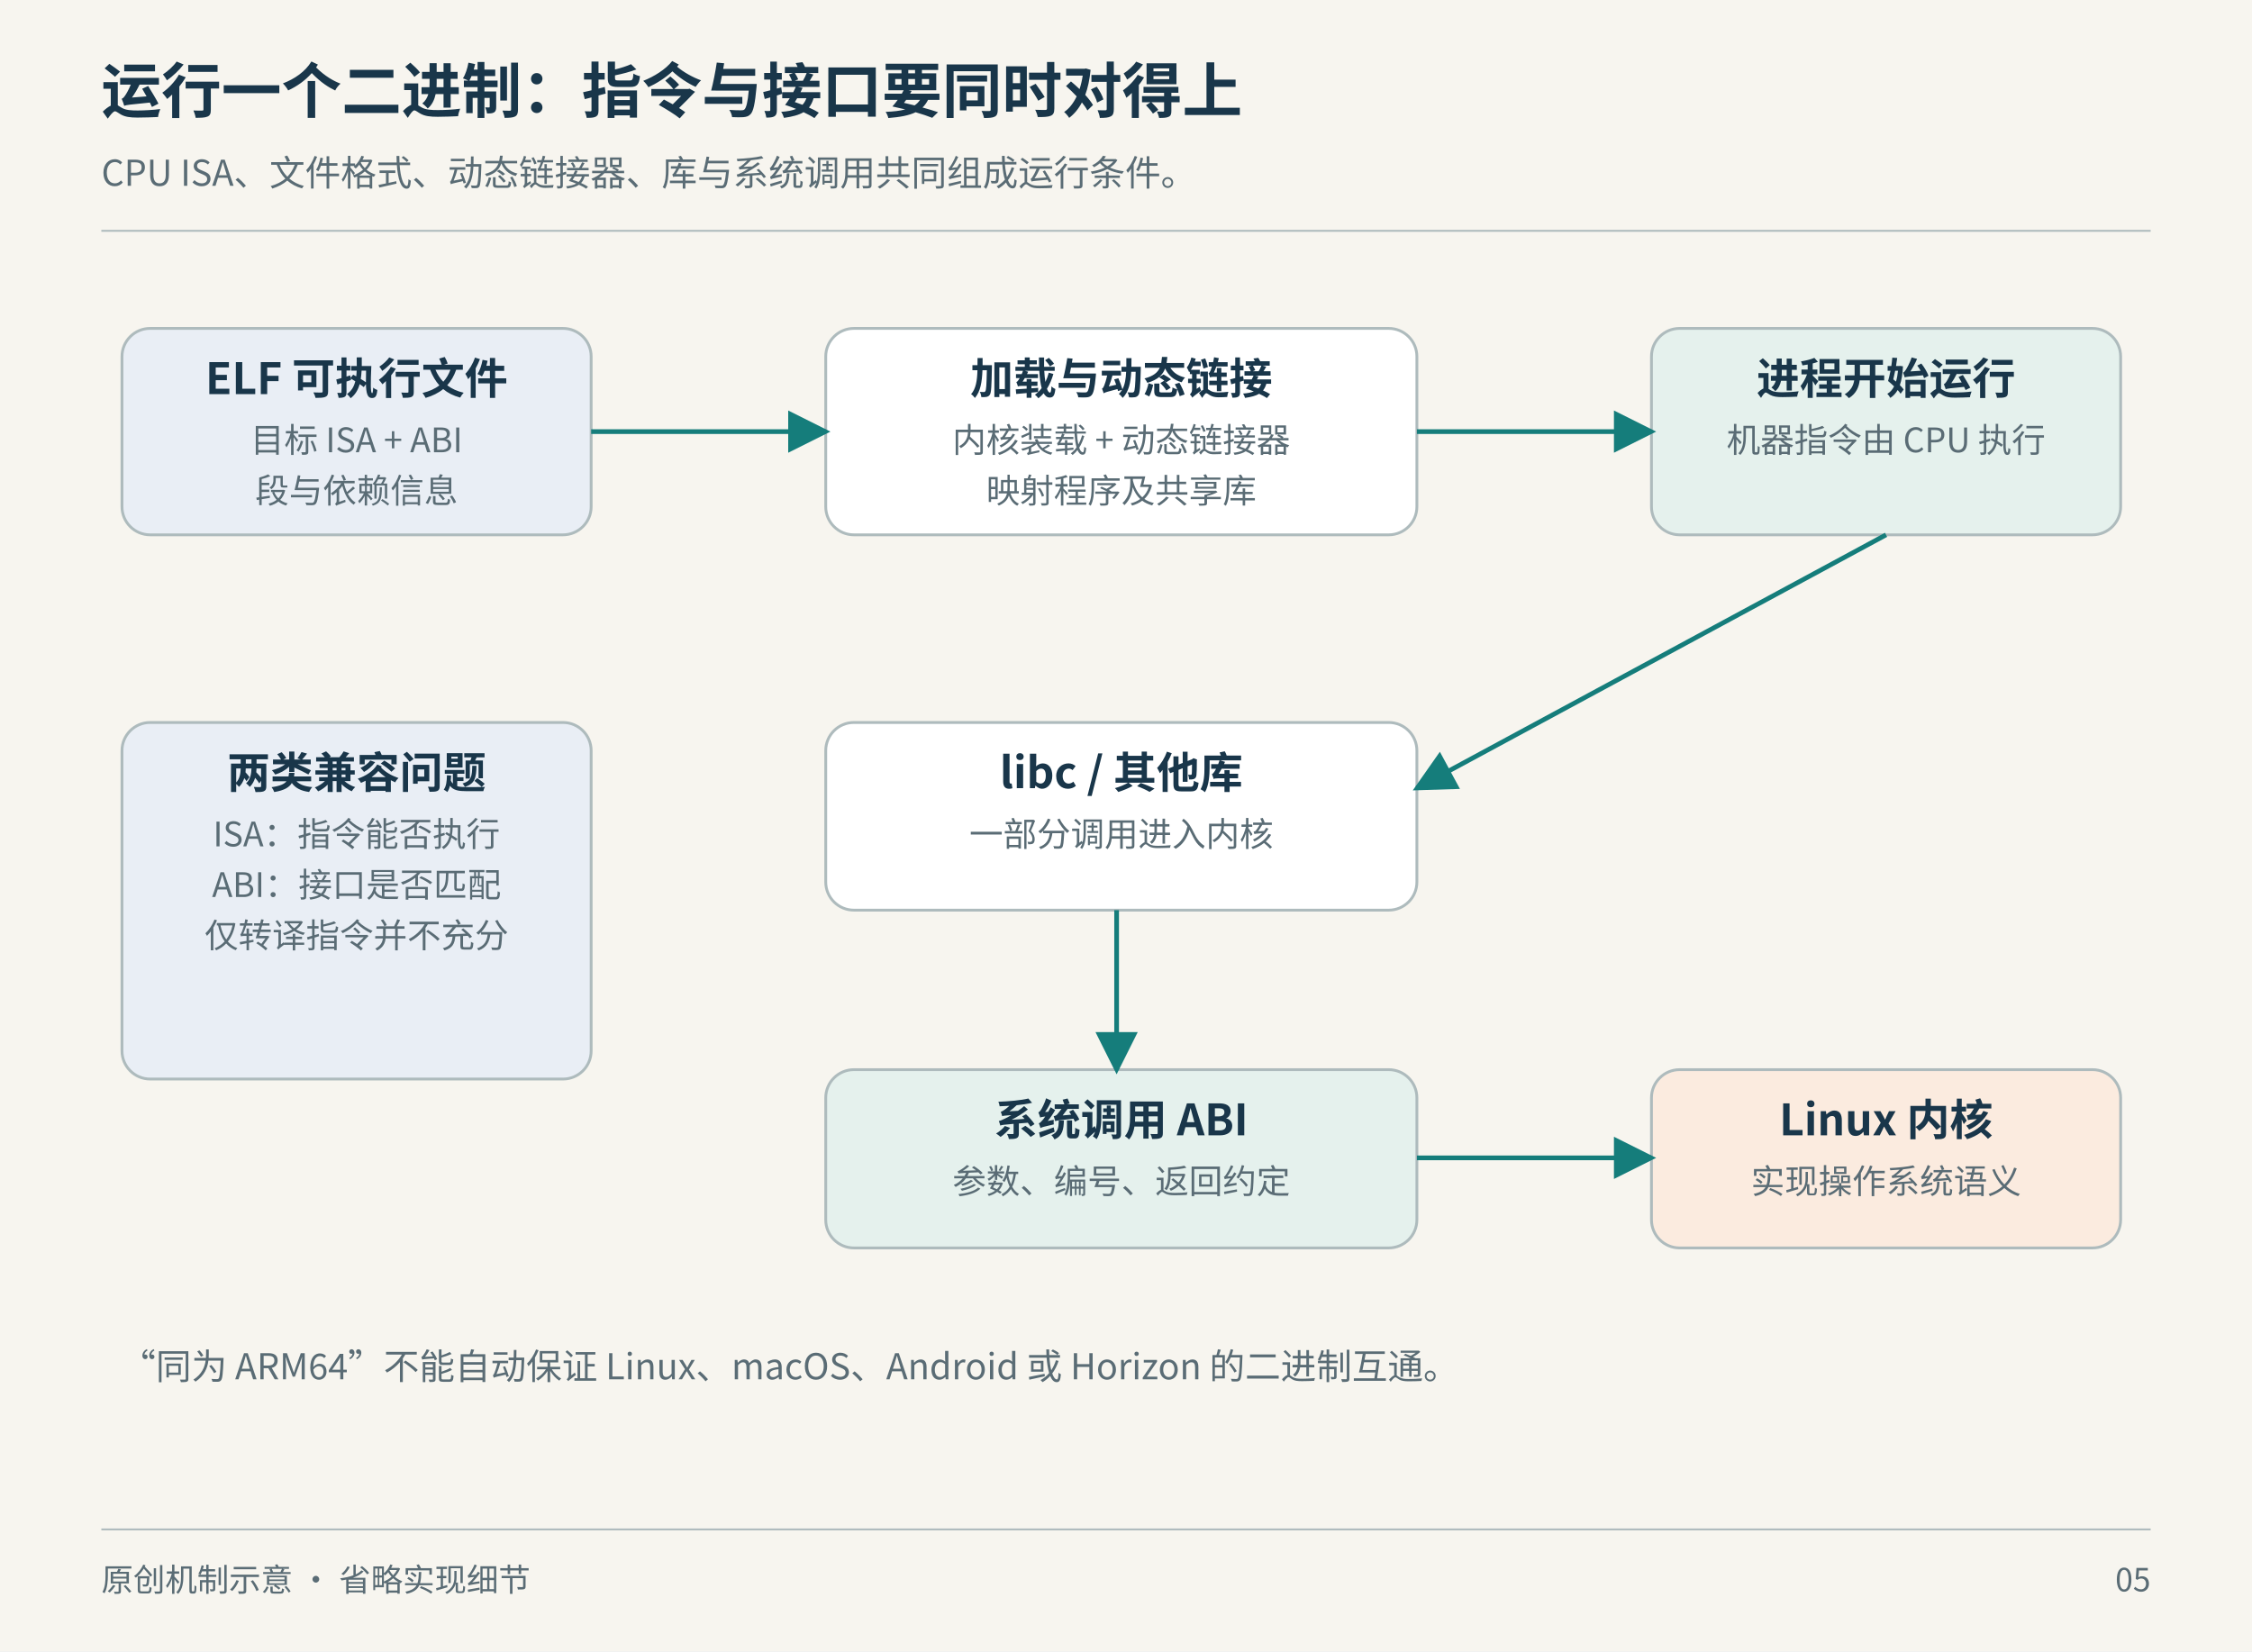
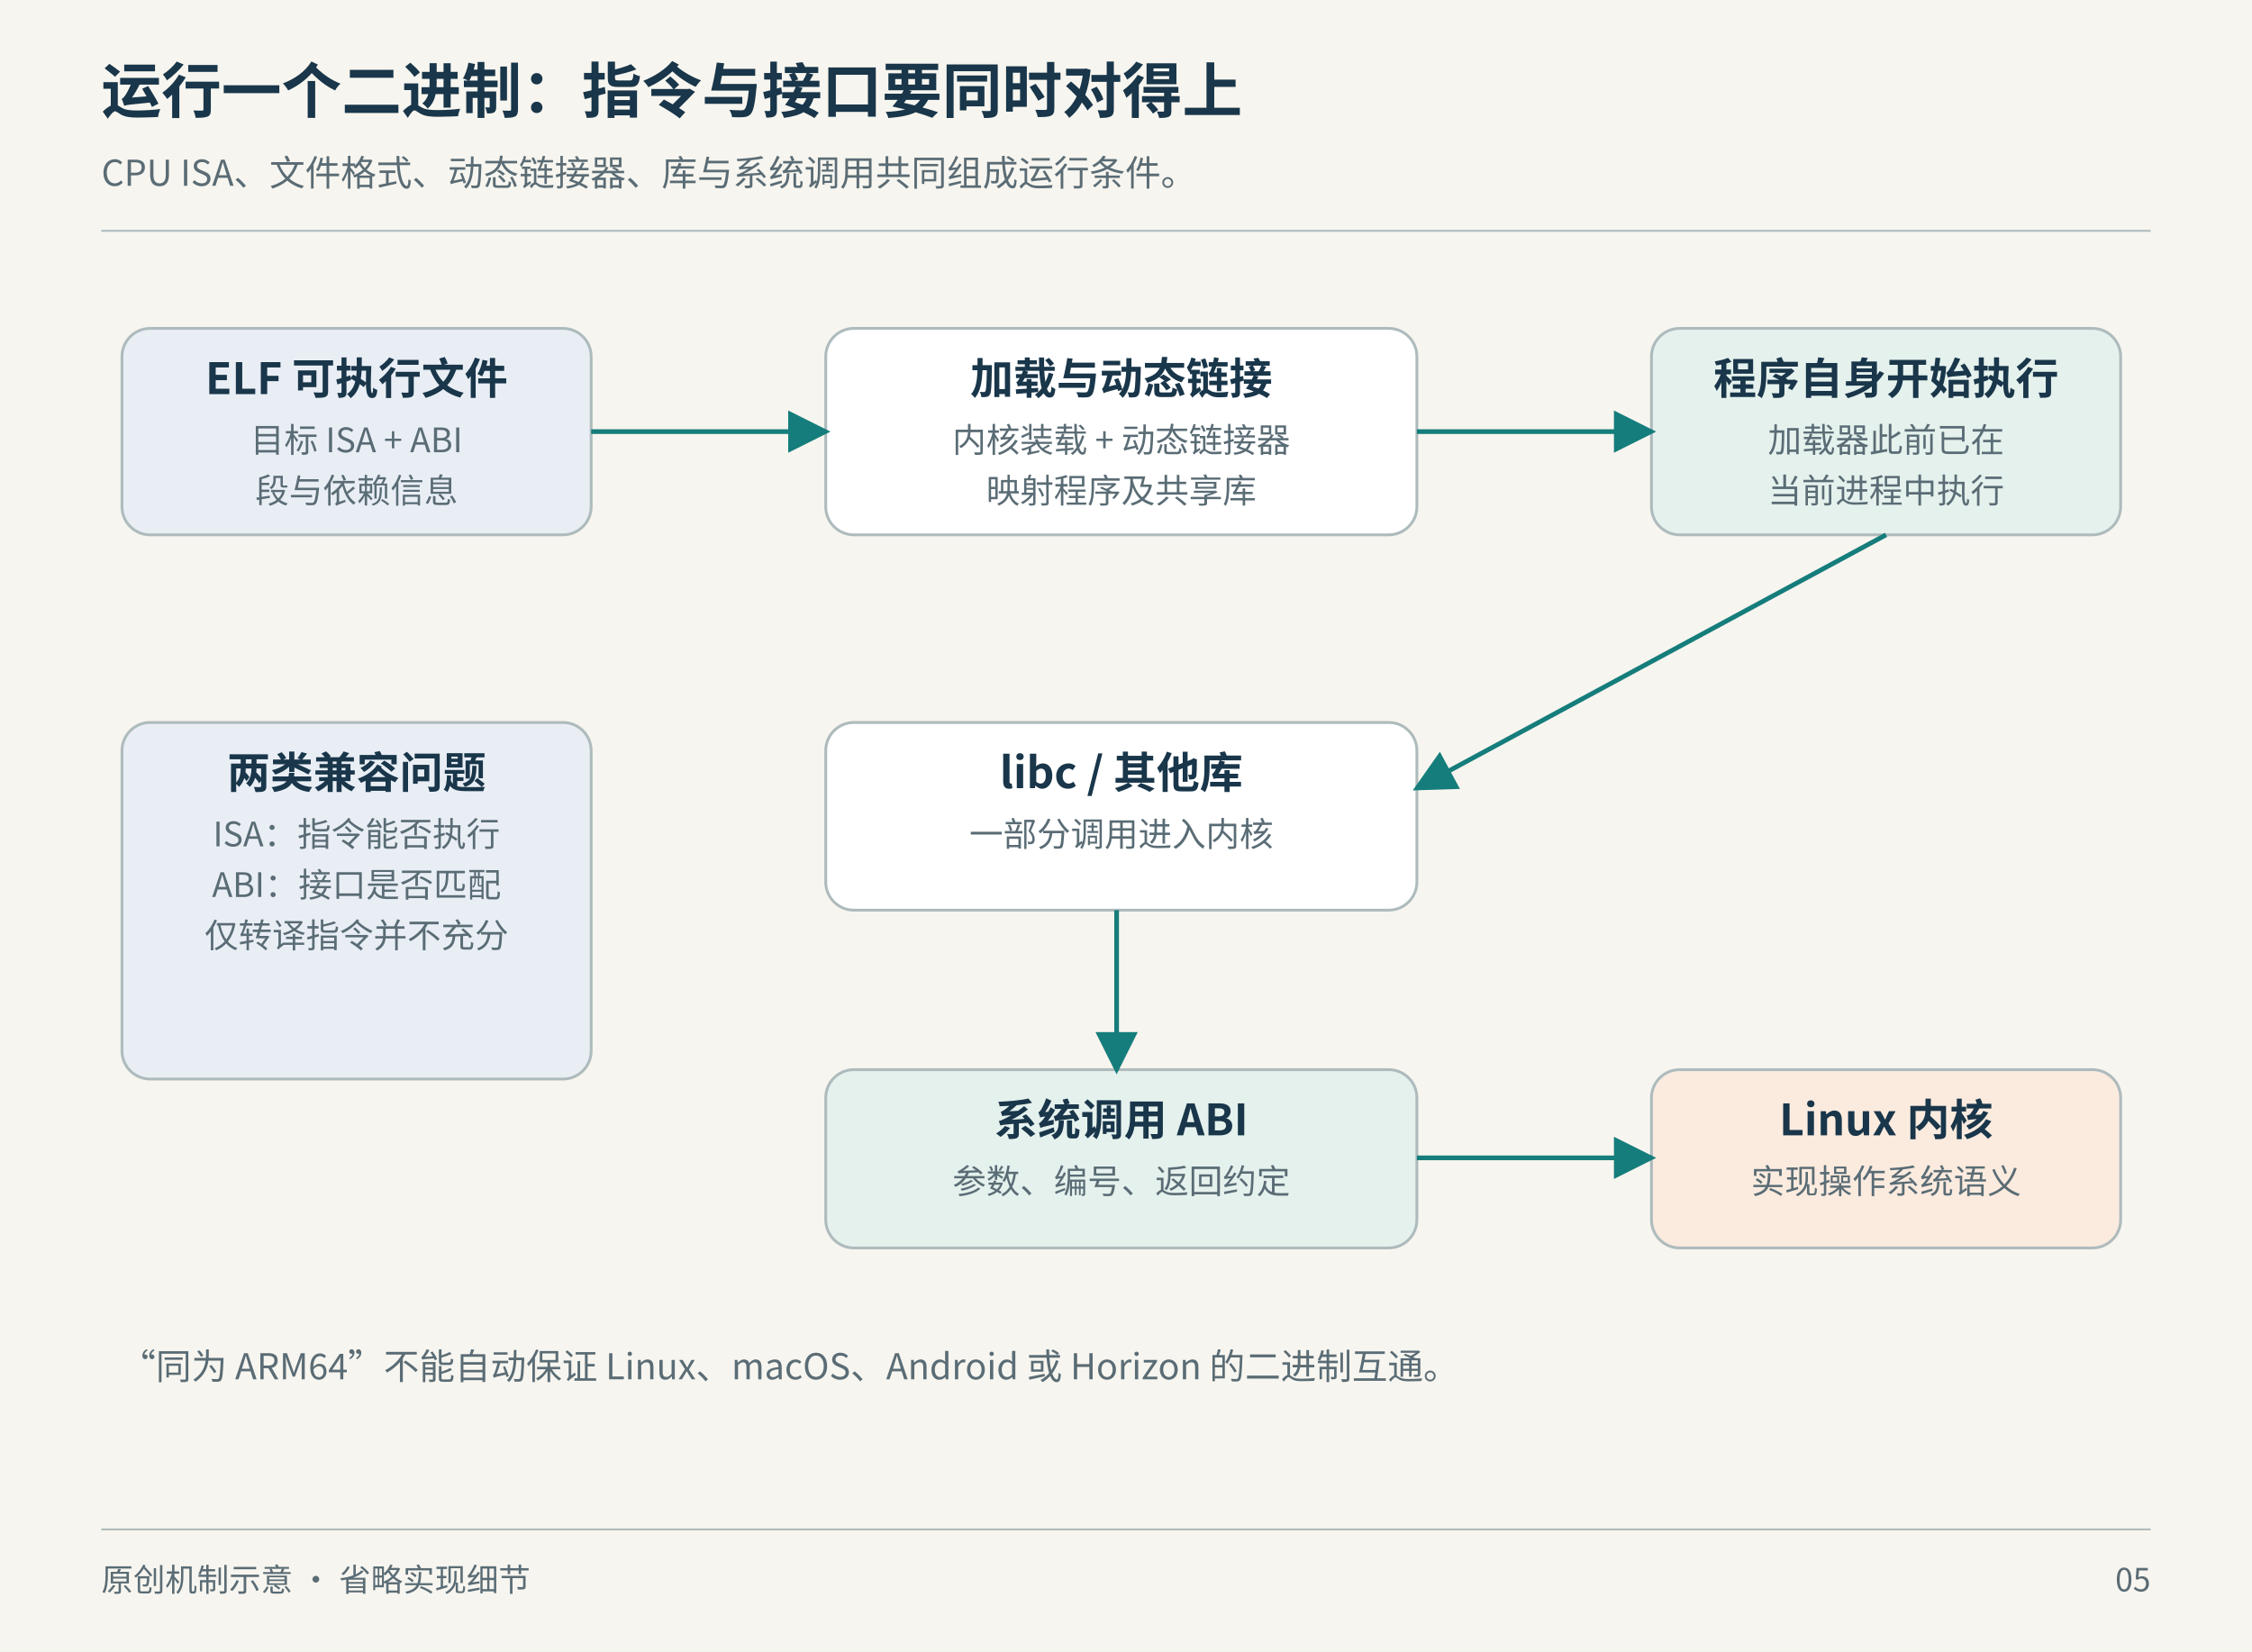
<svg xmlns="http://www.w3.org/2000/svg" width="1200" height="880" viewBox="0 0 1200 880" role="img" aria-labelledby="title desc">
  <defs>
    <marker id="arrow" markerWidth="9" markerHeight="9" refX="8" refY="4.5" orient="auto">
      <path d="M0,0 L9,4.5 L0,9" fill="#157d7b" />
    </marker>
    <marker id="arrowO" markerWidth="9" markerHeight="9" refX="8" refY="4.5" orient="auto">
      <path d="M0,0 L9,4.5 L0,9" fill="#cd713e" />
    </marker>
  </defs>
  <rect width="1200" height="880" fill="#f7f5ef" />
  <style>text{font-family:"Noto Sans SC","Noto Sans CJK SC",sans-serif}.body{font-size:20px}.small{font-size:17px;fill:#5a6c75}</style>
  <text x="54" y="60" font-size="32" fill="#19364a" text-anchor="start" font-weight="700">运行一个二进制：指令与接口要同时对得上</text>
  <text x="54" y="99" font-size="19" fill="#5a6c75" text-anchor="start" font-weight="400">CPU ISA、文件格式、动态链接器、库与系统调用共同组成运行条件。</text>
  <path d="M54 123H1146" stroke="#aebbbd" />
  <rect x="65" y="175" width="250" height="110" rx="15" fill="#e9eef5" stroke="#aebbbd" stroke-width="1.5" />
  <text x="190.0" y="210" font-size="23" fill="#19364a" text-anchor="middle" font-weight="600">ELF 可执行文件</text>
  <text x="190.0" y="241" font-size="18" fill="#5a6c75" text-anchor="middle" font-weight="400">目标 ISA + ABI</text>
  <text x="190.0" y="268" font-size="18" fill="#5a6c75" text-anchor="middle" font-weight="400">段与依赖信息</text>
  <rect x="440" y="175" width="315" height="110" rx="15" fill="#ffffff" stroke="#aebbbd" stroke-width="1.5" />
  <text x="597.5" y="210" font-size="23" fill="#19364a" text-anchor="middle" font-weight="600">加载与动态链接</text>
  <text x="597.5" y="241" font-size="18" fill="#5a6c75" text-anchor="middle" font-weight="400">内核装载 + 动态链接器</text>
  <text x="597.5" y="268" font-size="18" fill="#5a6c75" text-anchor="middle" font-weight="400">映射程序及共享库</text>
  <rect x="880" y="175" width="250" height="110" rx="15" fill="#e5f1ed" stroke="#aebbbd" stroke-width="1.5" />
-   <text x="1005.0" y="210" font-size="23" fill="#19364a" text-anchor="middle" font-weight="600">进程开始运行</text>
-   <text x="1005.0" y="241" font-size="18" fill="#5a6c75" text-anchor="middle" font-weight="400">机器指令由 CPU 执行</text>
+   <text x="1005.0" y="210" font-size="23" fill="#19364a" text-anchor="middle" font-weight="600">程序自身开始执行</text>
+   <text x="1005.0" y="241" font-size="18" fill="#5a6c75" text-anchor="middle" font-weight="400">加载器此前已在</text>
+   <text x="1005.0" y="268" font-size="18" fill="#5a6c75" text-anchor="middle" font-weight="400">当前进程中执行</text>
  <path d="M315 230L440 230" fill="none" stroke="#157d7b" stroke-width="2.5" marker-end="url(#arrow)" />
  <path d="M755 230L880 230" fill="none" stroke="#157d7b" stroke-width="2.5" marker-end="url(#arrow)" />
  <rect x="440" y="385" width="315" height="100" rx="15" fill="#ffffff" stroke="#aebbbd" stroke-width="1.5" />
  <text x="597.5" y="420" font-size="23" fill="#19364a" text-anchor="middle" font-weight="600">libc / 其他库</text>
  <text x="597.5" y="451" font-size="18" fill="#5a6c75" text-anchor="middle" font-weight="400">一部分调用进入内核</text>
  <path d="M1005 285L755 420" fill="none" stroke="#157d7b" stroke-width="2.5" marker-end="url(#arrow)" />
  <rect x="440" y="570" width="315" height="95" rx="15" fill="#e5f1ed" stroke="#aebbbd" stroke-width="1.5" />
  <text x="597.5" y="605" font-size="23" fill="#19364a" text-anchor="middle" font-weight="600">系统调用 ABI</text>
  <text x="597.5" y="636" font-size="18" fill="#5a6c75" text-anchor="middle" font-weight="400">参数、编号、返回约定</text>
  <path d="M595 485L595 570" fill="none" stroke="#157d7b" stroke-width="2.5" marker-end="url(#arrow)" />
  <rect x="880" y="570" width="250" height="95" rx="15" fill="#fbebdf" stroke="#aebbbd" stroke-width="1.5" />
  <text x="1005.0" y="605" font-size="23" fill="#19364a" text-anchor="middle" font-weight="600">Linux 内核</text>
  <text x="1005.0" y="636" font-size="18" fill="#5a6c75" text-anchor="middle" font-weight="400">实现操作系统语义</text>
  <path d="M755 617L880 617" fill="none" stroke="#157d7b" stroke-width="2.5" marker-end="url(#arrow)" />
  <rect x="65" y="385" width="250" height="190" rx="15" fill="#e9eef5" stroke="#aebbbd" stroke-width="1.5" />
  <text x="190.0" y="420" font-size="23" fill="#19364a" text-anchor="middle" font-weight="600">两类兼容问题</text>
  <text x="190.0" y="451" font-size="18" fill="#5a6c75" text-anchor="middle" font-weight="400">ISA：指令能否执行</text>
  <text x="190.0" y="478" font-size="18" fill="#5a6c75" text-anchor="middle" font-weight="400">ABI：接口是否匹配</text>
  <text x="190.0" y="505" font-size="18" fill="#5a6c75" text-anchor="middle" font-weight="400">仅转译指令并不充分</text>
  <text x="64" y="735" font-size="19" fill="#5a6c75" text-anchor="start" font-weight="400">“同为 ARM64”不能自动保证 Linux、macOS、Android 或 Horizon 的二进制互通。</text>
  <path d="M54 815H1146" stroke="#aebbbd" />
  <text x="54" y="848" font-size="17" fill="#5a6c75" text-anchor="start" font-weight="400">原创机制示意 · 省略实现细节</text>
  <text x="1146" y="848" font-size="17" fill="#5a6c75" text-anchor="end" font-weight="400">05</text>
</svg>
